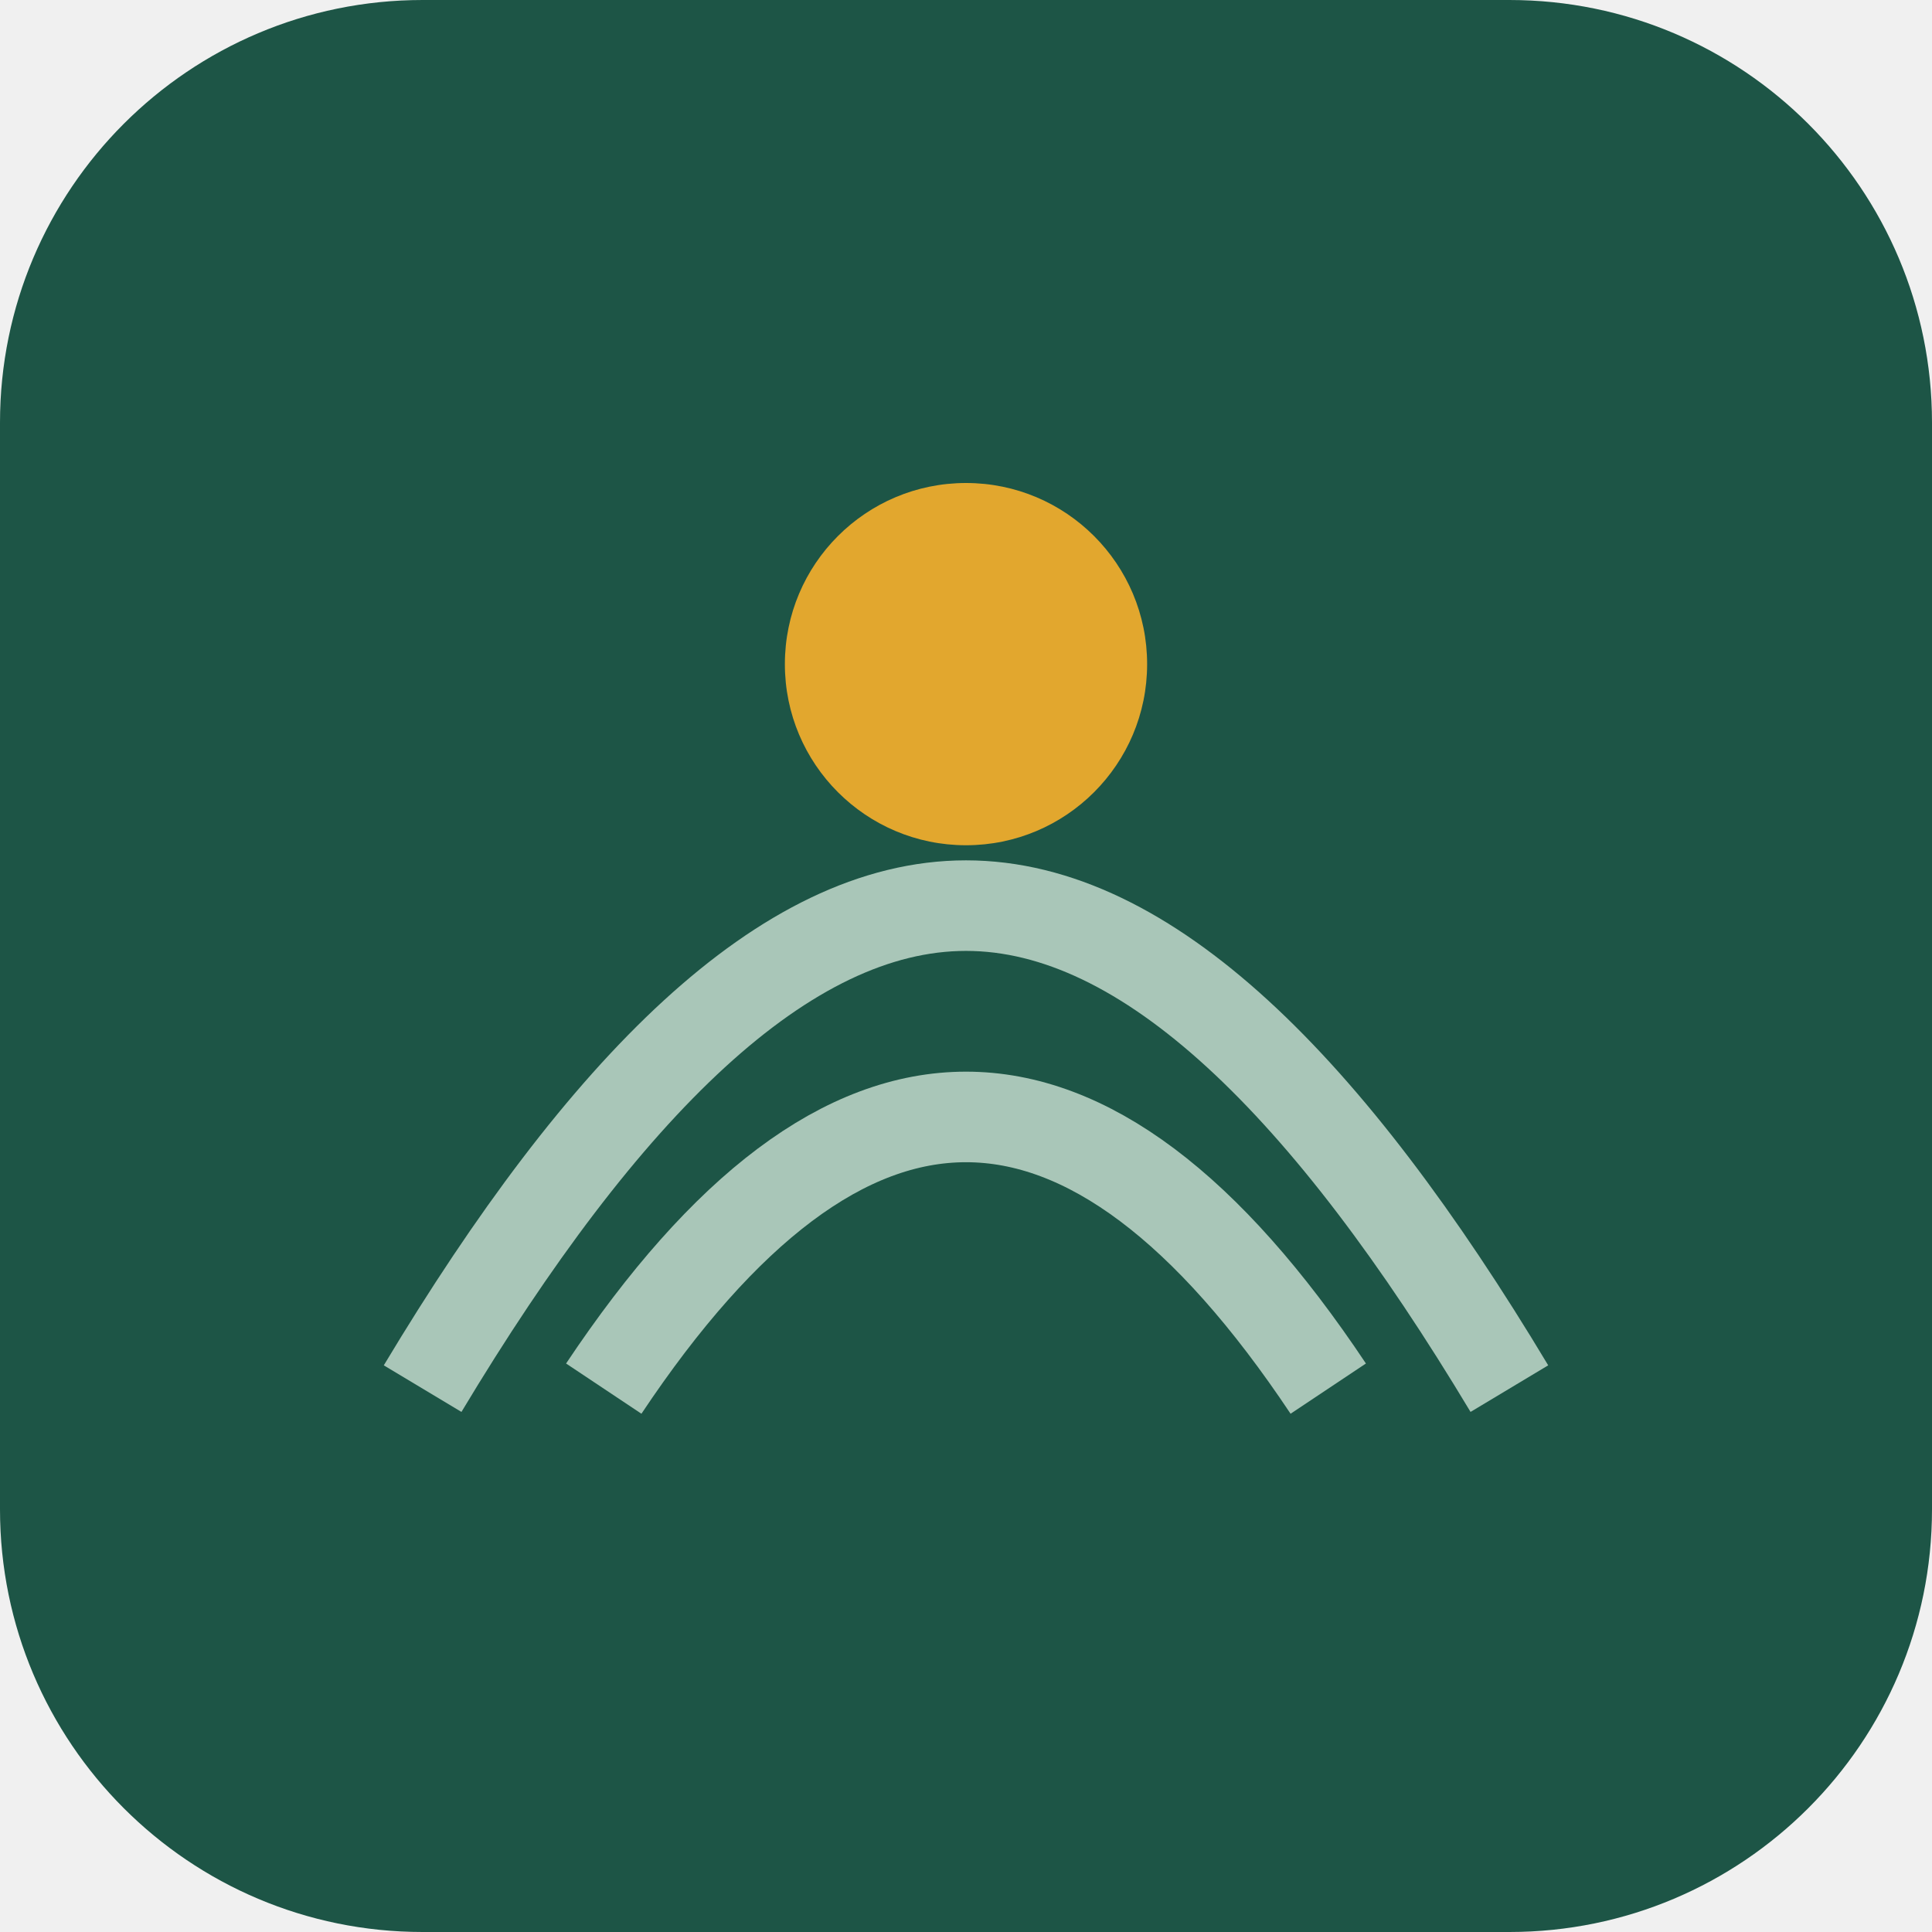
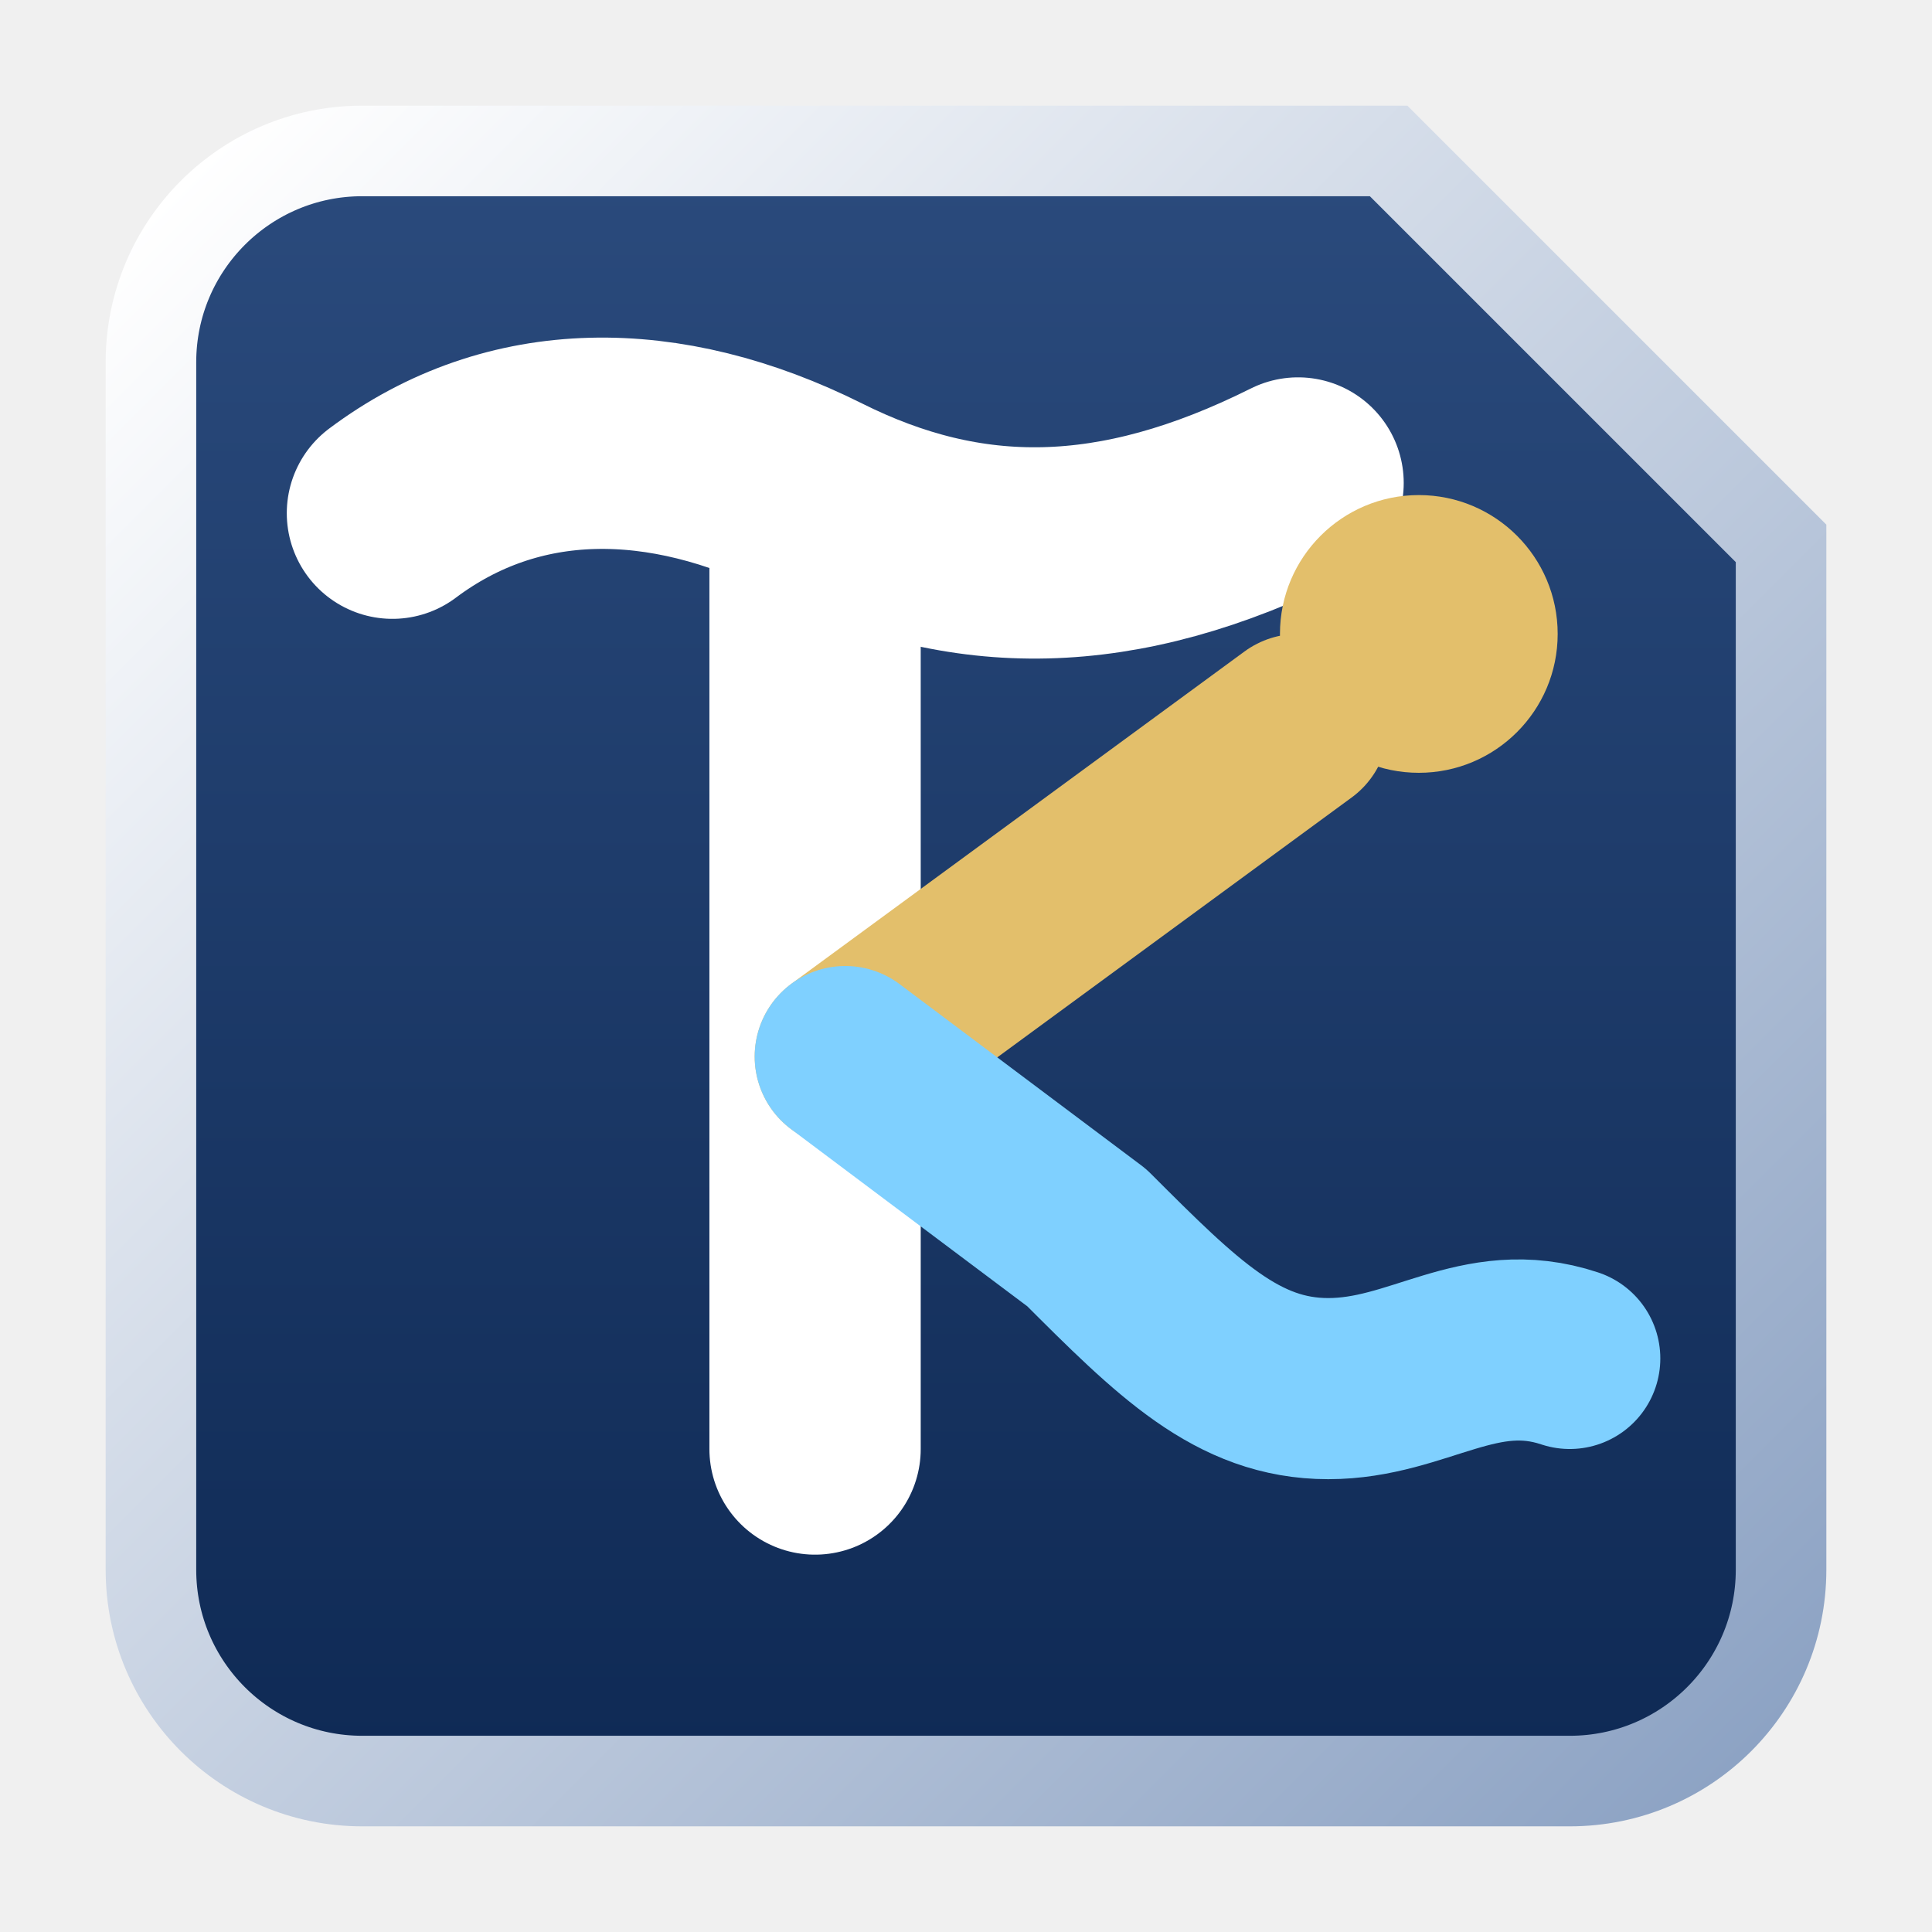
- <svg xmlns="http://www.w3.org/2000/svg" viewBox="0 0 64 64">
-   <rect width="64" height="64" rx="14" fill="#1d5546" />
-   <path d="M14 46c6-10 12-16 18-16s12 6 18 16" fill="none" stroke="#a9c6b8" stroke-width="3" />
-   <path d="M20 46c4-6 8-9 12-9s8 3 12 9" fill="none" stroke="#a9c6b8" stroke-width="3" />
-   <circle cx="32" cy="22" r="6" fill="#e2a72e" />
+ <svg xmlns="http://www.w3.org/2000/svg" viewBox="0 0 64 64" role="img" aria-label="Khánh">
+   <defs>
+     <linearGradient id="spl" gradientUnits="userSpaceOnUse" x1="0" y1="6" x2="0" y2="58">
+       <stop offset="0" stop-color="#2a4a7c" />
+       <stop offset="1" stop-color="#0f2a55" />
+     </linearGradient>
+     <linearGradient id="srim" gradientUnits="userSpaceOnUse" x1="6" y1="6" x2="58" y2="58">
+       <stop offset="0" stop-color="#ffffff" />
+       <stop offset="1" stop-color="#8da3c4" />
+     </linearGradient>
+   </defs>
+   <path d="M12 5H46L59 18V52a7 7 0 0 1-7 7H12a7 7 0 0 1-7-7V12a7 7 0 0 1 7-7Z" fill="url(#spl)" stroke="url(#srim)" stroke-width="3" />
+   <g fill="none" stroke-linecap="round" stroke-linejoin="round">
+     <path d="M13 17C17 14 22 14 27 16.5S37 19 43 16" stroke="#ffffff" stroke-width="7" />
+     <path d="M27 17V48" stroke="#ffffff" stroke-width="7" />
+     <path d="M28 35L43 24" stroke="#e3bf6b" stroke-width="6" />
+     <path d="M28 35L36 41C39 44 41 46 44 46S49 44 52 45" stroke="#7fd0ff" stroke-width="6" />
+     <circle cx="47" cy="21" r="4.6" fill="#e3bf6b" stroke="none" />
+   </g>
</svg>
